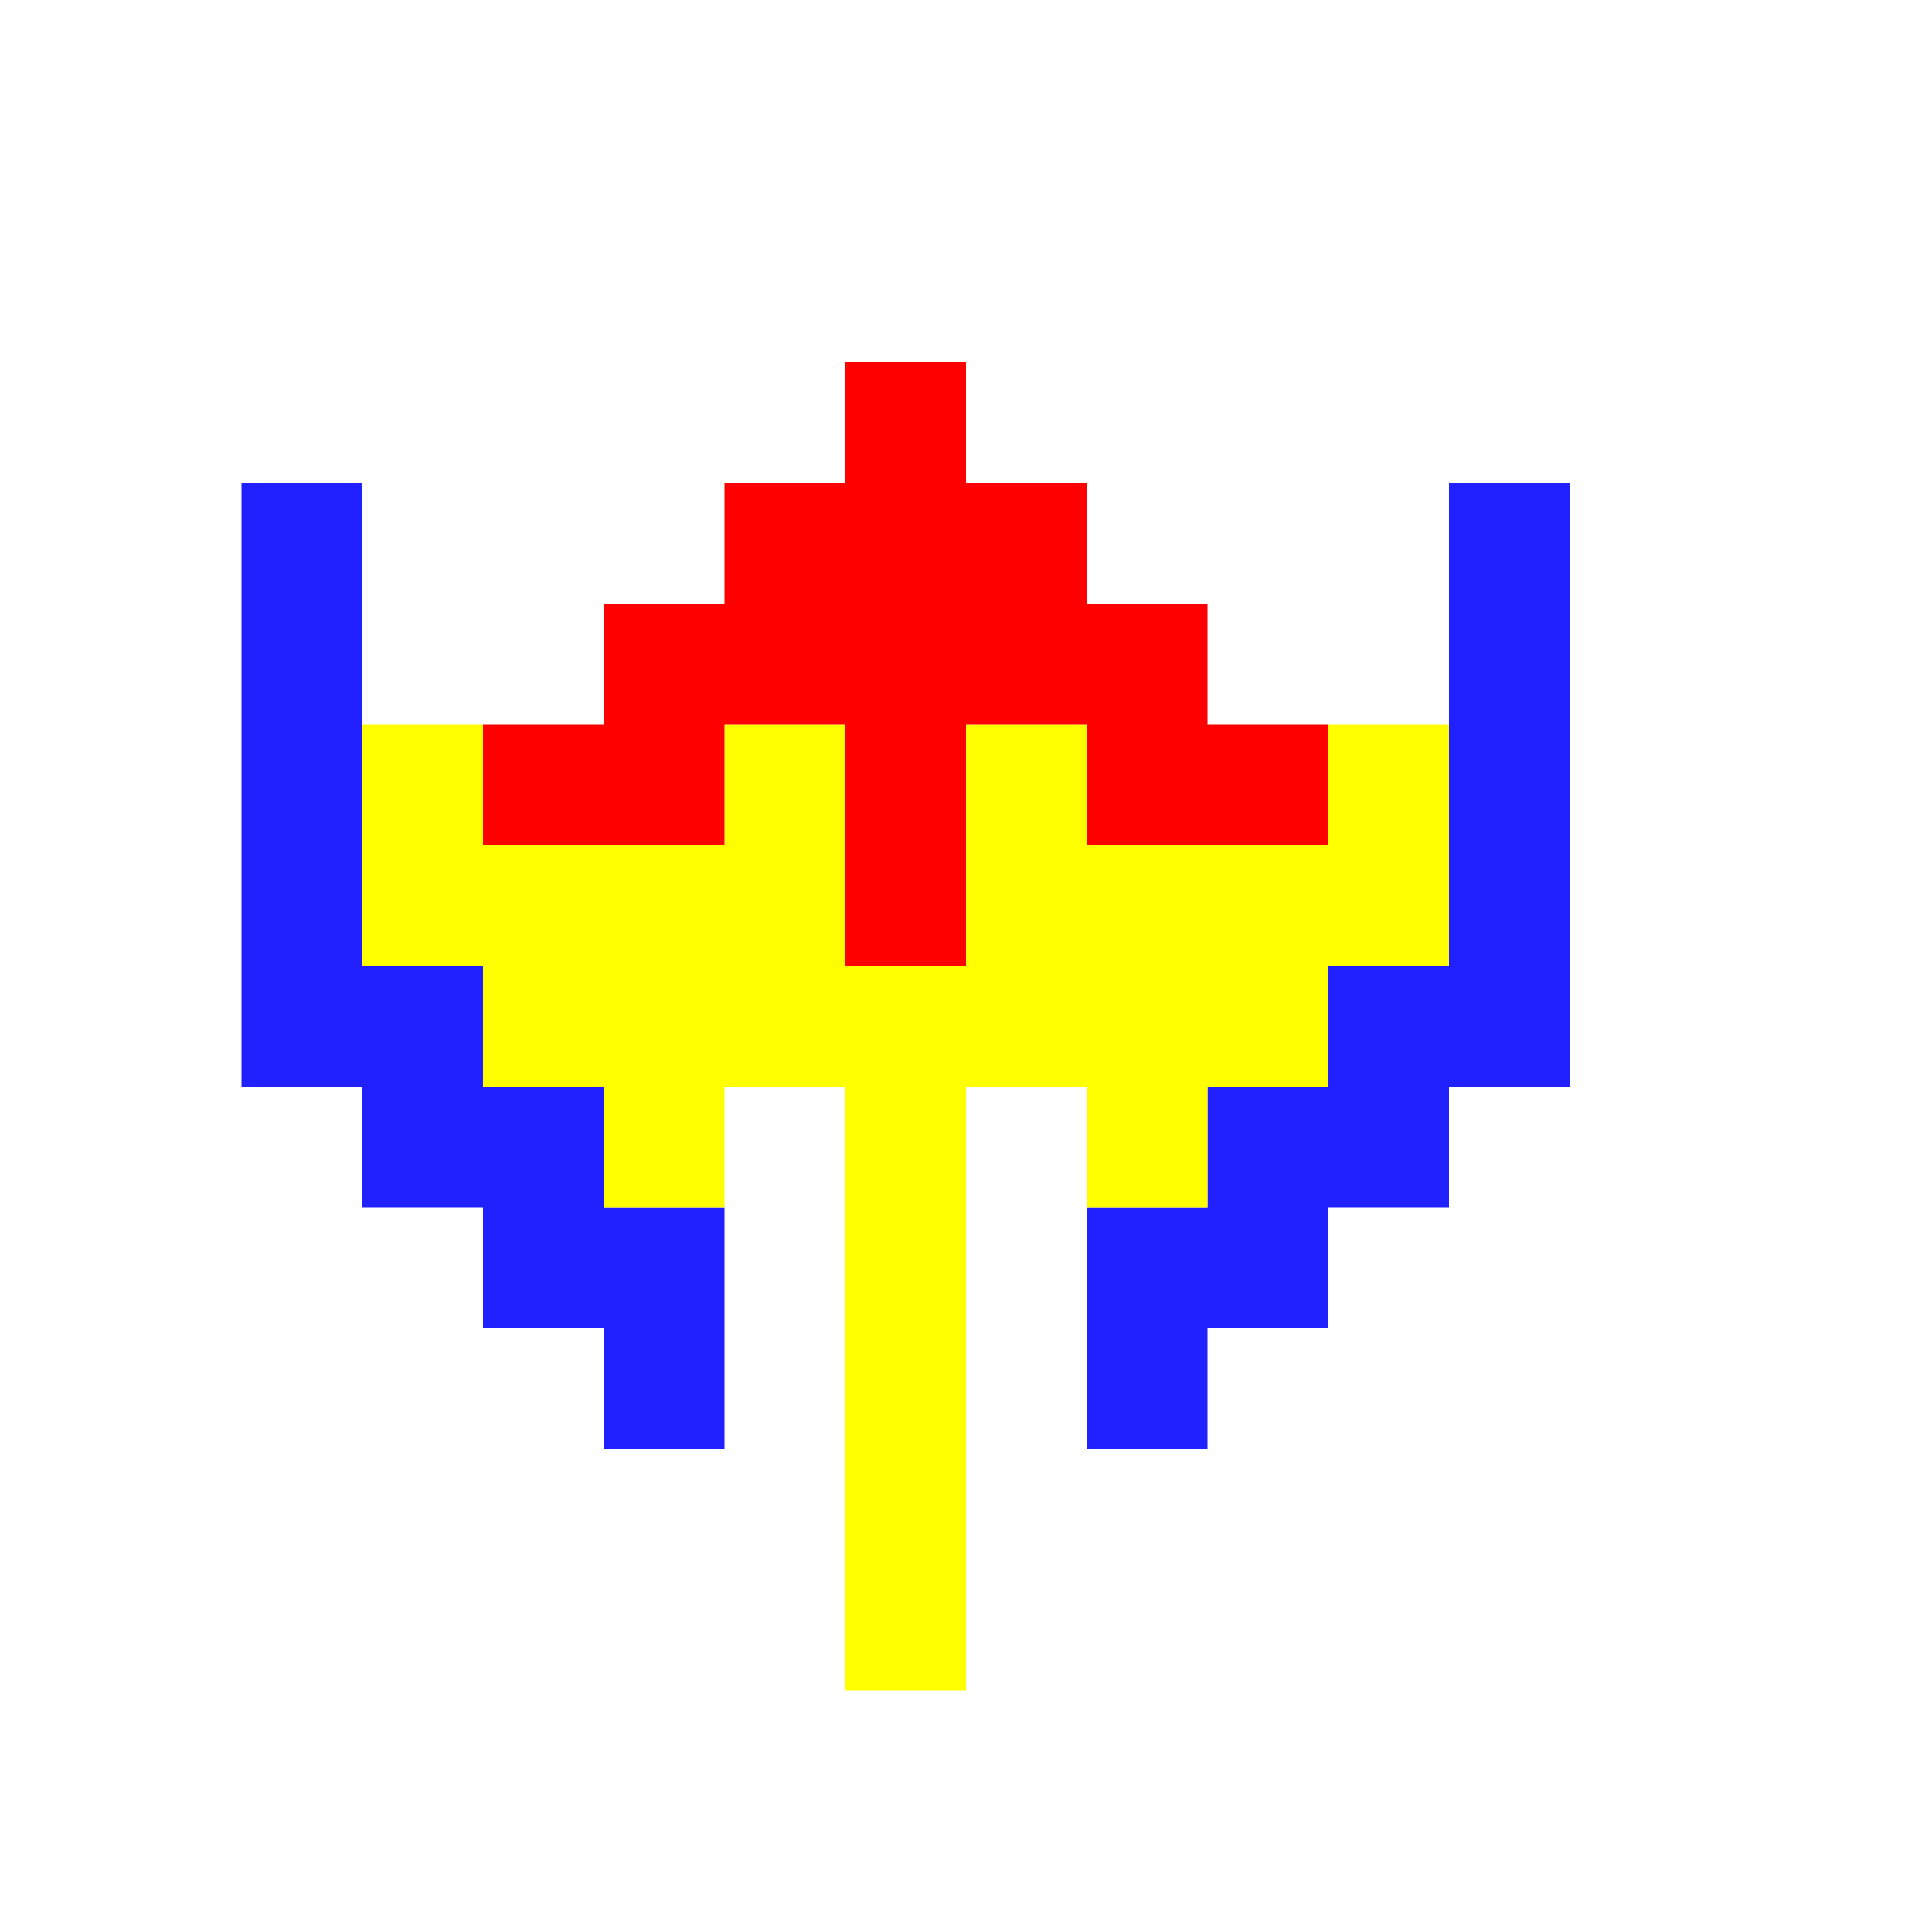
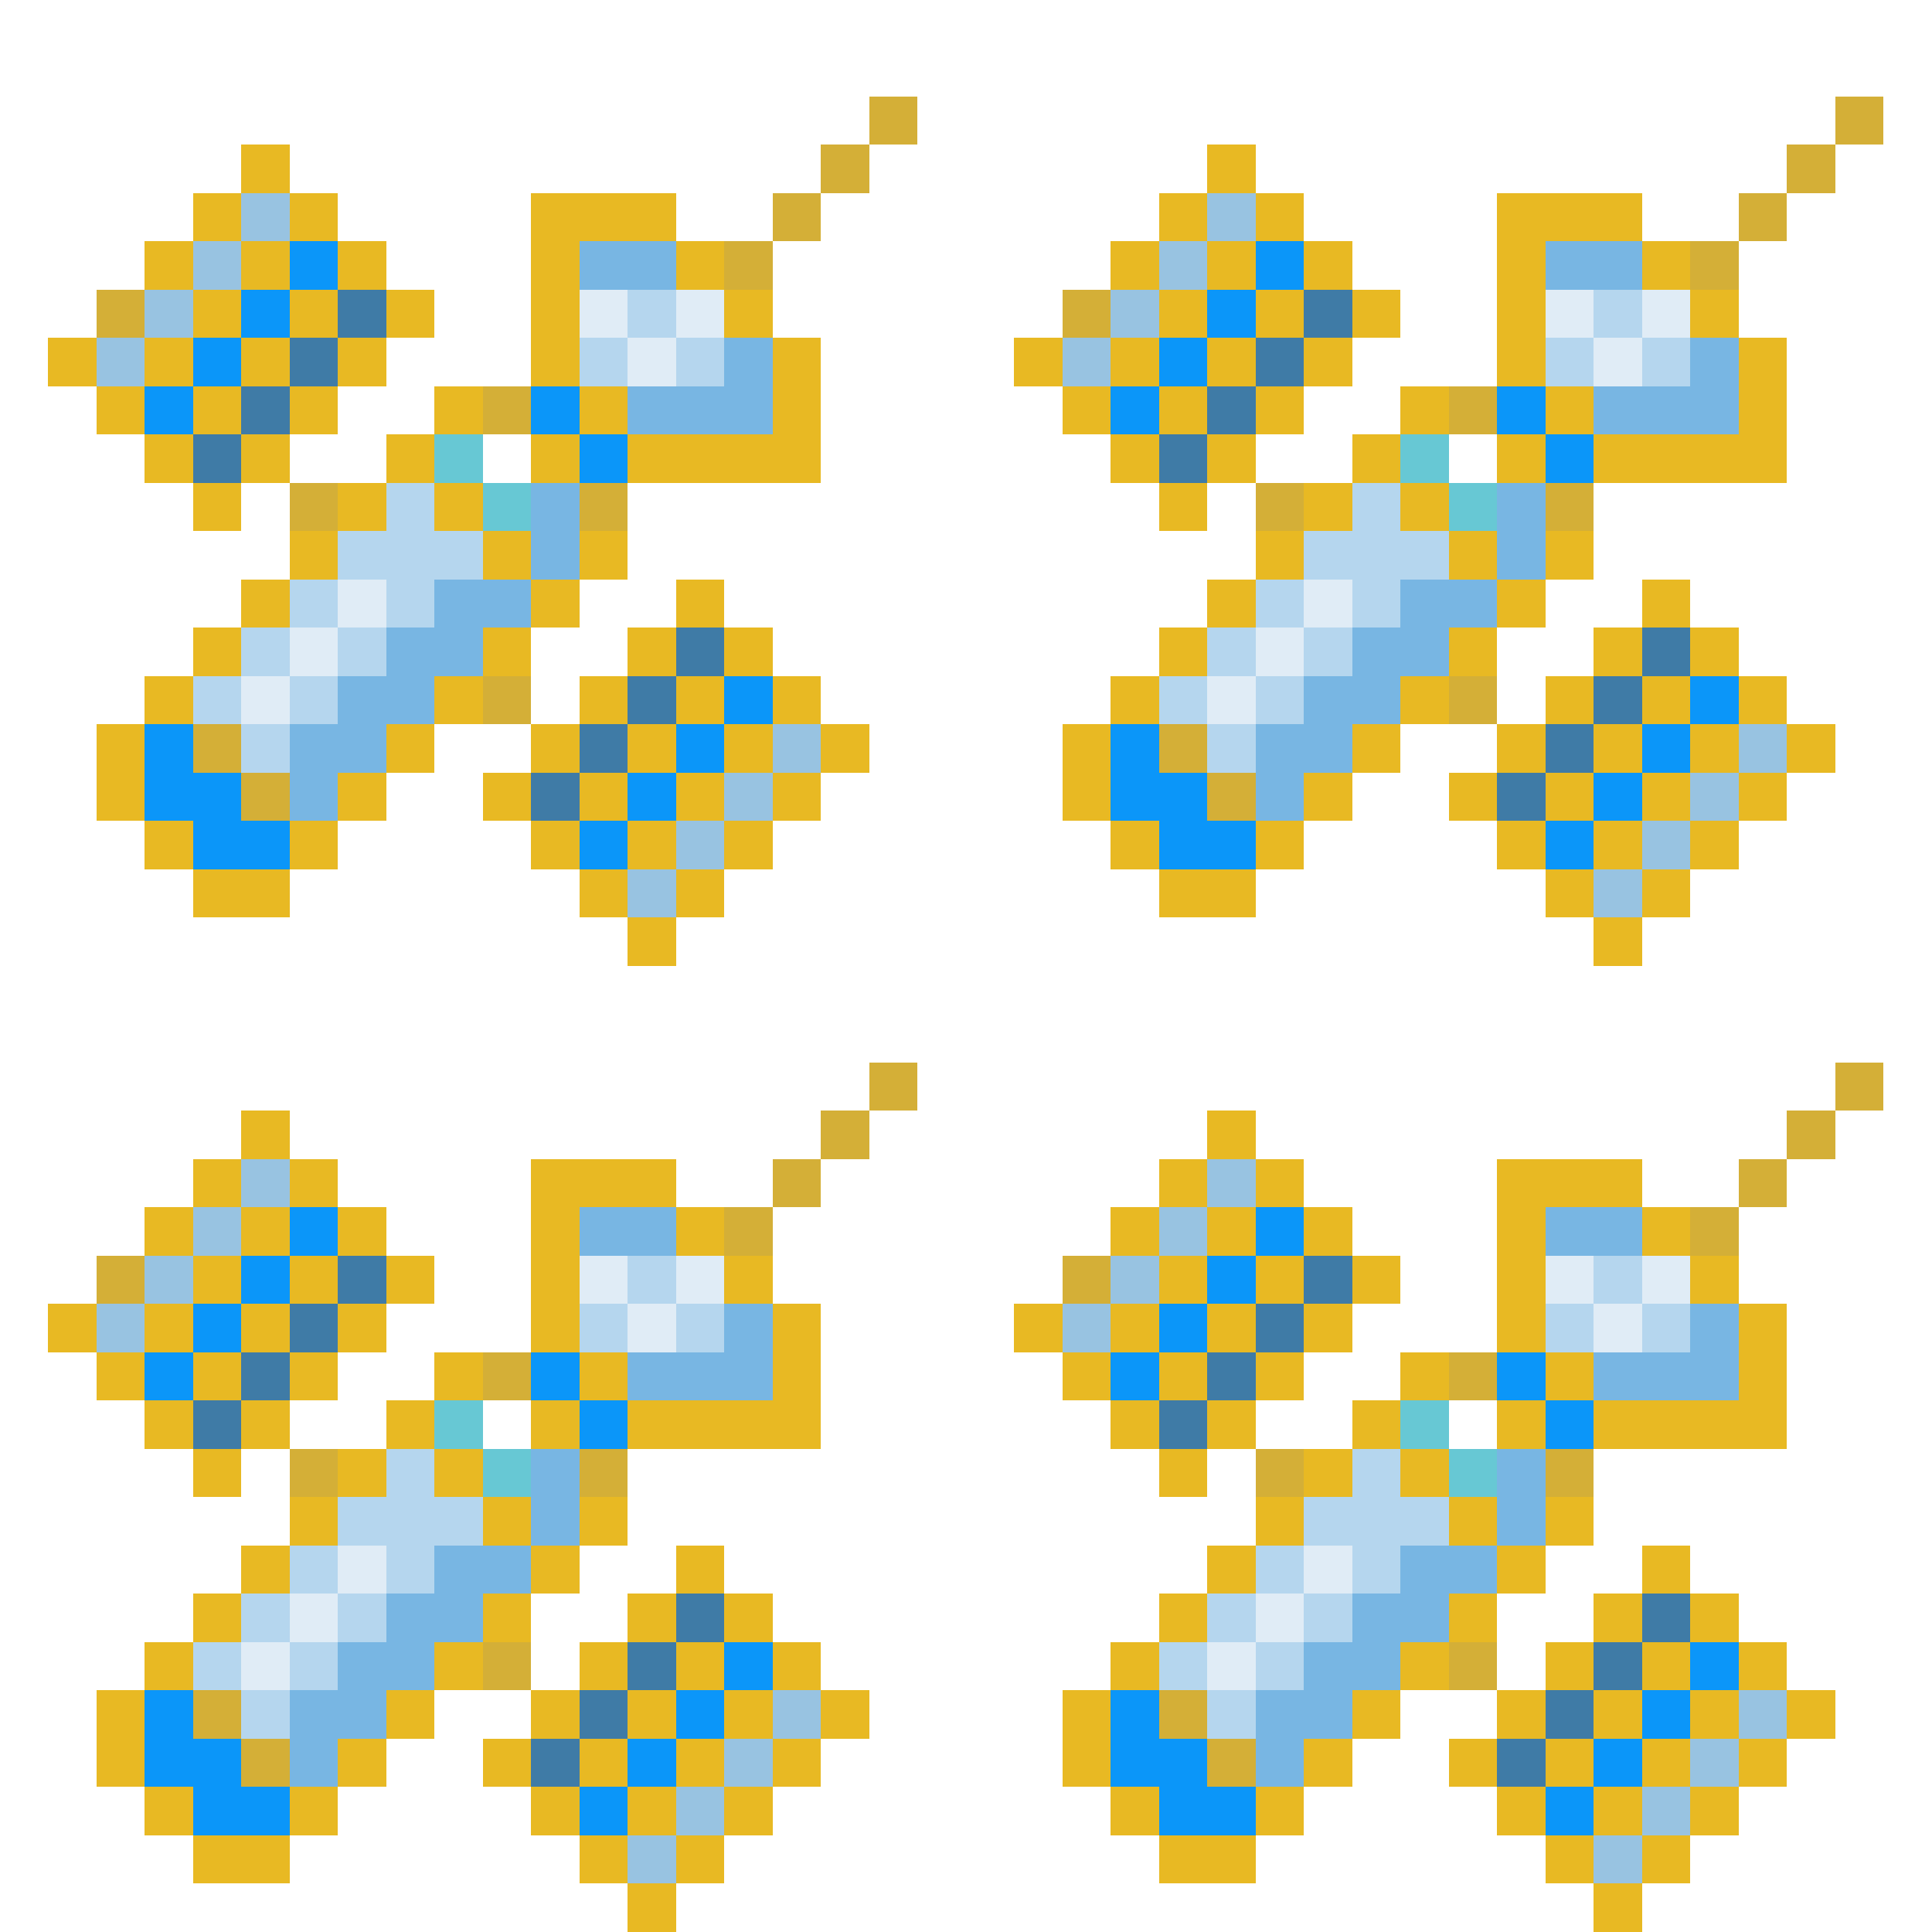
- <svg xmlns="http://www.w3.org/2000/svg" width="16" height="16" viewBox="0 0 16 16" fill="none">
-   <path d="M6 12V10H5V9H4V8H3V4H2V9H3V10H4V11H5V12H6Z" fill="#2121FF" />
-   <path d="M9 12V10H10V9H11V8H12V4H13V9H12V10H11V11H10V12H9Z" fill="#2121FF" />
-   <path d="M3 6V8H4V9H5V10H6V9H7V14H8V9H9V10H10V9H11V8H12V6H11V7H9V6H8V8H7V6H6V7H4V6H3Z" fill="#FFFF00" />
-   <path d="M4 6V7H6V6H7V8H8V6H9V7H11V6H10V5H9V4H8V3H7V4H6V5H5V6H4Z" fill="#FF0000" />
+ <svg xmlns="http://www.w3.org/2000/svg" version="1.1" viewBox="0 0 800 800" preserveAspectRatio="xMidYMid slice">
+   <defs>
+     <pattern id="pppixelate-pattern" width="20" height="20" patternUnits="userSpaceOnUse" patternTransform="scale(20) rotate(0)" shape-rendering="crispEdges">
+       <rect width="1" height="1" x="18" y="2" fill="#d4af37" />
+       <rect width="1" height="1" x="5" y="3" fill="#e8b923" />
+       <rect width="1" height="1" x="17" y="3" fill="#d4af37" />
+       <rect width="1" height="1" x="4" y="4" fill="#e8b923" />
+       <rect width="1" height="1" x="5" y="4" fill="hsl(205, 55%, 74%)" />
+       <rect width="1" height="1" x="6" y="4" fill="#e8b923" />
+       <rect width="1" height="1" x="11" y="4" fill="#e8b923" />
+       <rect width="1" height="1" x="12" y="4" fill="#e8b923" />
+       <rect width="1" height="1" x="13" y="4" fill="#e8b923" />
+       <rect width="1" height="1" x="16" y="4" fill="#d4af37" />
+       <rect width="1" height="1" x="3" y="5" fill="#e8b923" />
+       <rect width="1" height="1" x="4" y="5" fill="hsl(205, 55%, 74%)" />
+       <rect width="1" height="1" x="5" y="5" fill="#e8b923" />
+       <rect width="1" height="1" x="6" y="5" fill="hsl(205, 95%, 51%)" />
+       <rect width="1" height="1" x="7" y="5" fill="#e8b923" />
+       <rect width="1" height="1" x="11" y="5" fill="#e8b923" />
+       <rect width="1" height="1" x="12" y="5" fill="hsl(205, 66%, 68%)" />
+       <rect width="1" height="1" x="13" y="5" fill="hsl(205, 66%, 68%)" />
+       <rect width="1" height="1" x="14" y="5" fill="#e8b923" />
+       <rect width="1" height="1" x="15" y="5" fill="#d4af37" />
+       <rect width="1" height="1" x="2" y="6" fill="#d4af37" />
+       <rect width="1" height="1" x="3" y="6" fill="hsl(205, 55%, 74%)" />
+       <rect width="1" height="1" x="4" y="6" fill="#e8b923" />
+       <rect width="1" height="1" x="5" y="6" fill="hsl(205, 95%, 51%)" />
+       <rect width="1" height="1" x="6" y="6" fill="#e8b923" />
+       <rect width="1" height="1" x="7" y="6" fill="hsl(205, 45%, 45%)" />
+       <rect width="1" height="1" x="8" y="6" fill="#e8b923" />
+       <rect width="1" height="1" x="11" y="6" fill="#e8b923" />
+       <rect width="1" height="1" x="12" y="6" fill="hsl(205, 54%, 92%)" />
+       <rect width="1" height="1" x="13" y="6" fill="hsl(205, 62%, 82%)" />
+       <rect width="1" height="1" x="14" y="6" fill="hsl(205, 54%, 92%)" />
+       <rect width="1" height="1" x="15" y="6" fill="#e8b923" />
+       <rect width="1" height="1" x="1" y="7" fill="#e8b923" />
+       <rect width="1" height="1" x="2" y="7" fill="hsl(205, 55%, 74%)" />
+       <rect width="1" height="1" x="3" y="7" fill="#e8b923" />
+       <rect width="1" height="1" x="4" y="7" fill="hsl(205, 95%, 51%)" />
+       <rect width="1" height="1" x="5" y="7" fill="#e8b923" />
+       <rect width="1" height="1" x="6" y="7" fill="hsl(205, 45%, 45%)" />
+       <rect width="1" height="1" x="7" y="7" fill="#e8b923" />
+       <rect width="1" height="1" x="11" y="7" fill="#e8b923" />
+       <rect width="1" height="1" x="12" y="7" fill="hsl(205, 62%, 82%)" />
+       <rect width="1" height="1" x="13" y="7" fill="hsl(205, 54%, 92%)" />
+       <rect width="1" height="1" x="14" y="7" fill="hsl(205, 62%, 82%)" />
+       <rect width="1" height="1" x="15" y="7" fill="hsl(205, 66%, 68%)" />
+       <rect width="1" height="1" x="16" y="7" fill="#e8b923" />
+       <rect width="1" height="1" x="2" y="8" fill="#e8b923" />
+       <rect width="1" height="1" x="3" y="8" fill="hsl(205, 95%, 51%)" />
+       <rect width="1" height="1" x="4" y="8" fill="#e8b923" />
+       <rect width="1" height="1" x="5" y="8" fill="hsl(205, 45%, 45%)" />
+       <rect width="1" height="1" x="6" y="8" fill="#e8b923" />
+       <rect width="1" height="1" x="9" y="8" fill="#e8b923" />
+       <rect width="1" height="1" x="10" y="8" fill="#d4af37" />
+       <rect width="1" height="1" x="11" y="8" fill="hsl(205, 95%, 51%)" />
+       <rect width="1" height="1" x="12" y="8" fill="#e8b923" />
+       <rect width="1" height="1" x="13" y="8" fill="hsl(205, 66%, 68%)" />
+       <rect width="1" height="1" x="14" y="8" fill="hsl(205, 66%, 68%)" />
+       <rect width="1" height="1" x="15" y="8" fill="hsl(205, 66%, 68%)" />
+       <rect width="1" height="1" x="16" y="8" fill="#e8b923" />
+       <rect width="1" height="1" x="3" y="9" fill="#e8b923" />
+       <rect width="1" height="1" x="4" y="9" fill="hsl(205, 45%, 45%)" />
+       <rect width="1" height="1" x="5" y="9" fill="#e8b923" />
+       <rect width="1" height="1" x="8" y="9" fill="#e8b923" />
+       <rect width="1" height="1" x="9" y="9" fill="#67c8d4" />
+       <rect width="1" height="1" x="10" y="9" fill="hsl(0, 0%, 100%)" />
+       <rect width="1" height="1" x="11" y="9" fill="#e8b923" />
+       <rect width="1" height="1" x="12" y="9" fill="hsl(205, 95%, 51%)" />
+       <rect width="1" height="1" x="13" y="9" fill="#e8b923" />
+       <rect width="1" height="1" x="14" y="9" fill="#e8b923" />
+       <rect width="1" height="1" x="15" y="9" fill="#e8b923" />
+       <rect width="1" height="1" x="16" y="9" fill="#e8b923" />
+       <rect width="1" height="1" x="4" y="10" fill="#e8b923" />
+       <rect width="1" height="1" x="6" y="10" fill="#d4af37" />
+       <rect width="1" height="1" x="7" y="10" fill="#e8b923" />
+       <rect width="1" height="1" x="8" y="10" fill="hsl(205, 62%, 82%)" />
+       <rect width="1" height="1" x="9" y="10" fill="#e8b923" />
+       <rect width="1" height="1" x="10" y="10" fill="#67c8d4" />
+       <rect width="1" height="1" x="11" y="10" fill="hsl(205, 66%, 68%)" />
+       <rect width="1" height="1" x="12" y="10" fill="#d4af37" />
+       <rect width="1" height="1" x="6" y="11" fill="#e8b923" />
+       <rect width="1" height="1" x="7" y="11" fill="hsl(205, 62%, 82%)" />
+       <rect width="1" height="1" x="8" y="11" fill="hsl(205, 62%, 82%)" />
+       <rect width="1" height="1" x="9" y="11" fill="hsl(205, 62%, 82%)" />
+       <rect width="1" height="1" x="10" y="11" fill="#e8b923" />
+       <rect width="1" height="1" x="11" y="11" fill="hsl(205, 66%, 68%)" />
+       <rect width="1" height="1" x="12" y="11" fill="#e8b923" />
+       <rect width="1" height="1" x="5" y="12" fill="#e8b923" />
+       <rect width="1" height="1" x="6" y="12" fill="hsl(205, 62%, 82%)" />
+       <rect width="1" height="1" x="7" y="12" fill="hsl(205, 54%, 92%)" />
+       <rect width="1" height="1" x="8" y="12" fill="hsl(205, 62%, 82%)" />
+       <rect width="1" height="1" x="9" y="12" fill="hsl(205, 66%, 68%)" />
+       <rect width="1" height="1" x="10" y="12" fill="hsl(205, 66%, 68%)" />
+       <rect width="1" height="1" x="11" y="12" fill="#e8b923" />
+       <rect width="1" height="1" x="14" y="12" fill="#e8b923" />
+       <rect width="1" height="1" x="4" y="13" fill="#e8b923" />
+       <rect width="1" height="1" x="5" y="13" fill="hsl(205, 62%, 82%)" />
+       <rect width="1" height="1" x="6" y="13" fill="hsl(205, 54%, 92%)" />
+       <rect width="1" height="1" x="7" y="13" fill="hsl(205, 62%, 82%)" />
+       <rect width="1" height="1" x="8" y="13" fill="hsl(205, 66%, 68%)" />
+       <rect width="1" height="1" x="9" y="13" fill="hsl(205, 66%, 68%)" />
+       <rect width="1" height="1" x="10" y="13" fill="#e8b923" />
+       <rect width="1" height="1" x="13" y="13" fill="#e8b923" />
+       <rect width="1" height="1" x="14" y="13" fill="hsl(205, 45%, 45%)" />
+       <rect width="1" height="1" x="15" y="13" fill="#e8b923" />
+       <rect width="1" height="1" x="3" y="14" fill="#e8b923" />
+       <rect width="1" height="1" x="4" y="14" fill="hsl(205, 62%, 82%)" />
+       <rect width="1" height="1" x="5" y="14" fill="hsl(205, 54%, 92%)" />
+       <rect width="1" height="1" x="6" y="14" fill="hsl(205, 62%, 82%)" />
+       <rect width="1" height="1" x="7" y="14" fill="hsl(205, 66%, 68%)" />
+       <rect width="1" height="1" x="8" y="14" fill="hsl(205, 66%, 68%)" />
+       <rect width="1" height="1" x="9" y="14" fill="#e8b923" />
+       <rect width="1" height="1" x="10" y="14" fill="#d4af37" />
+       <rect width="1" height="1" x="12" y="14" fill="#e8b923" />
+       <rect width="1" height="1" x="13" y="14" fill="hsl(205, 45%, 45%)" />
+       <rect width="1" height="1" x="14" y="14" fill="#e8b923" />
+       <rect width="1" height="1" x="15" y="14" fill="hsl(205, 95%, 51%)" />
+       <rect width="1" height="1" x="16" y="14" fill="#e8b923" />
+       <rect width="1" height="1" x="2" y="15" fill="#e8b923" />
+       <rect width="1" height="1" x="3" y="15" fill="hsl(205, 95%, 51%)" />
+       <rect width="1" height="1" x="4" y="15" fill="#d4af37" />
+       <rect width="1" height="1" x="5" y="15" fill="hsl(205, 62%, 82%)" />
+       <rect width="1" height="1" x="6" y="15" fill="hsl(205, 66%, 68%)" />
+       <rect width="1" height="1" x="7" y="15" fill="hsl(205, 66%, 68%)" />
+       <rect width="1" height="1" x="8" y="15" fill="#e8b923" />
+       <rect width="1" height="1" x="11" y="15" fill="#e8b923" />
+       <rect width="1" height="1" x="12" y="15" fill="hsl(205, 45%, 45%)" />
+       <rect width="1" height="1" x="13" y="15" fill="#e8b923" />
+       <rect width="1" height="1" x="14" y="15" fill="hsl(205, 95%, 51%)" />
+       <rect width="1" height="1" x="15" y="15" fill="#e8b923" />
+       <rect width="1" height="1" x="16" y="15" fill="hsl(205, 55%, 74%)" />
+       <rect width="1" height="1" x="17" y="15" fill="#e8b923" />
+       <rect width="1" height="1" x="2" y="16" fill="#e8b923" />
+       <rect width="1" height="1" x="3" y="16" fill="hsl(205, 95%, 51%)" />
+       <rect width="1" height="1" x="4" y="16" fill="hsl(205, 95%, 51%)" />
+       <rect width="1" height="1" x="5" y="16" fill="#d4af37" />
+       <rect width="1" height="1" x="6" y="16" fill="hsl(205, 66%, 68%)" />
+       <rect width="1" height="1" x="7" y="16" fill="#e8b923" />
+       <rect width="1" height="1" x="10" y="16" fill="#e8b923" />
+       <rect width="1" height="1" x="11" y="16" fill="hsl(205, 45%, 45%)" />
+       <rect width="1" height="1" x="12" y="16" fill="#e8b923" />
+       <rect width="1" height="1" x="13" y="16" fill="hsl(205, 95%, 51%)" />
+       <rect width="1" height="1" x="14" y="16" fill="#e8b923" />
+       <rect width="1" height="1" x="15" y="16" fill="hsl(205, 55%, 74%)" />
+       <rect width="1" height="1" x="16" y="16" fill="#e8b923" />
+       <rect width="1" height="1" x="3" y="17" fill="#e8b923" />
+       <rect width="1" height="1" x="4" y="17" fill="hsl(205, 95%, 51%)" />
+       <rect width="1" height="1" x="5" y="17" fill="hsl(205, 95%, 51%)" />
+       <rect width="1" height="1" x="6" y="17" fill="#e8b923" />
+       <rect width="1" height="1" x="11" y="17" fill="#e8b923" />
+       <rect width="1" height="1" x="12" y="17" fill="hsl(205, 95%, 51%)" />
+       <rect width="1" height="1" x="13" y="17" fill="#e8b923" />
+       <rect width="1" height="1" x="14" y="17" fill="hsl(205, 55%, 74%)" />
+       <rect width="1" height="1" x="15" y="17" fill="#e8b923" />
+       <rect width="1" height="1" x="4" y="18" fill="#e8b923" />
+       <rect width="1" height="1" x="5" y="18" fill="#e8b923" />
+       <rect width="1" height="1" x="12" y="18" fill="#e8b923" />
+       <rect width="1" height="1" x="13" y="18" fill="hsl(205, 55%, 74%)" />
+       <rect width="1" height="1" x="14" y="18" fill="#e8b923" />
+       <rect width="1" height="1" x="13" y="19" fill="#e8b923" />
+     </pattern>
+   </defs>
+   <rect width="100%" height="100%" fill="url(#pppixelate-pattern)" />
</svg>
